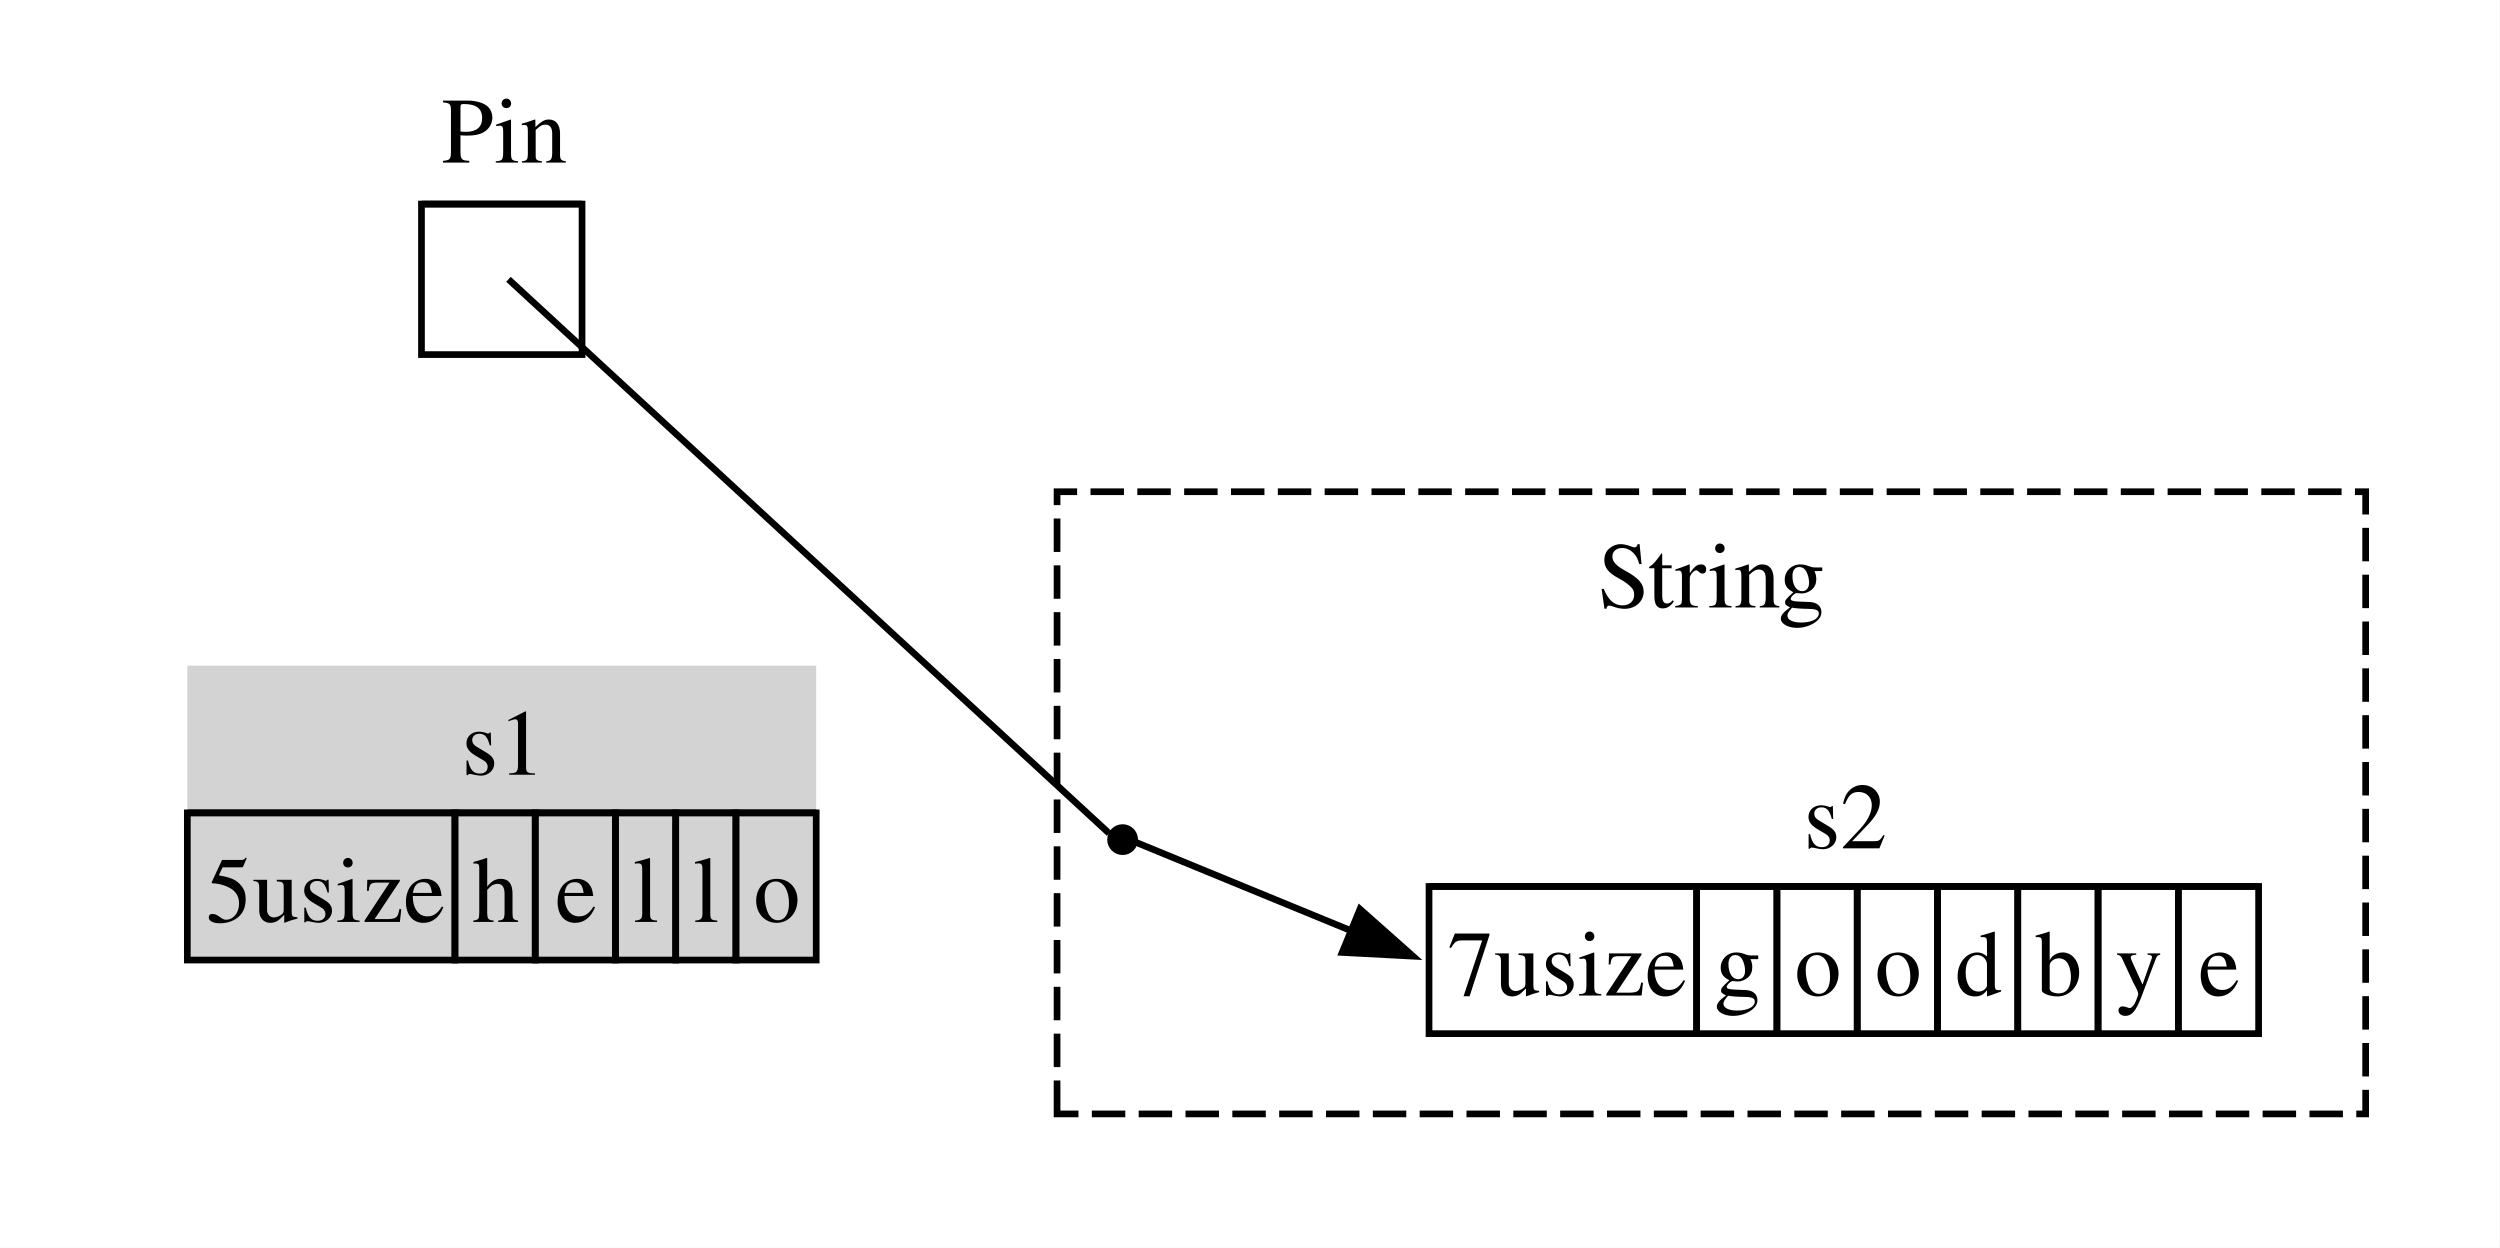
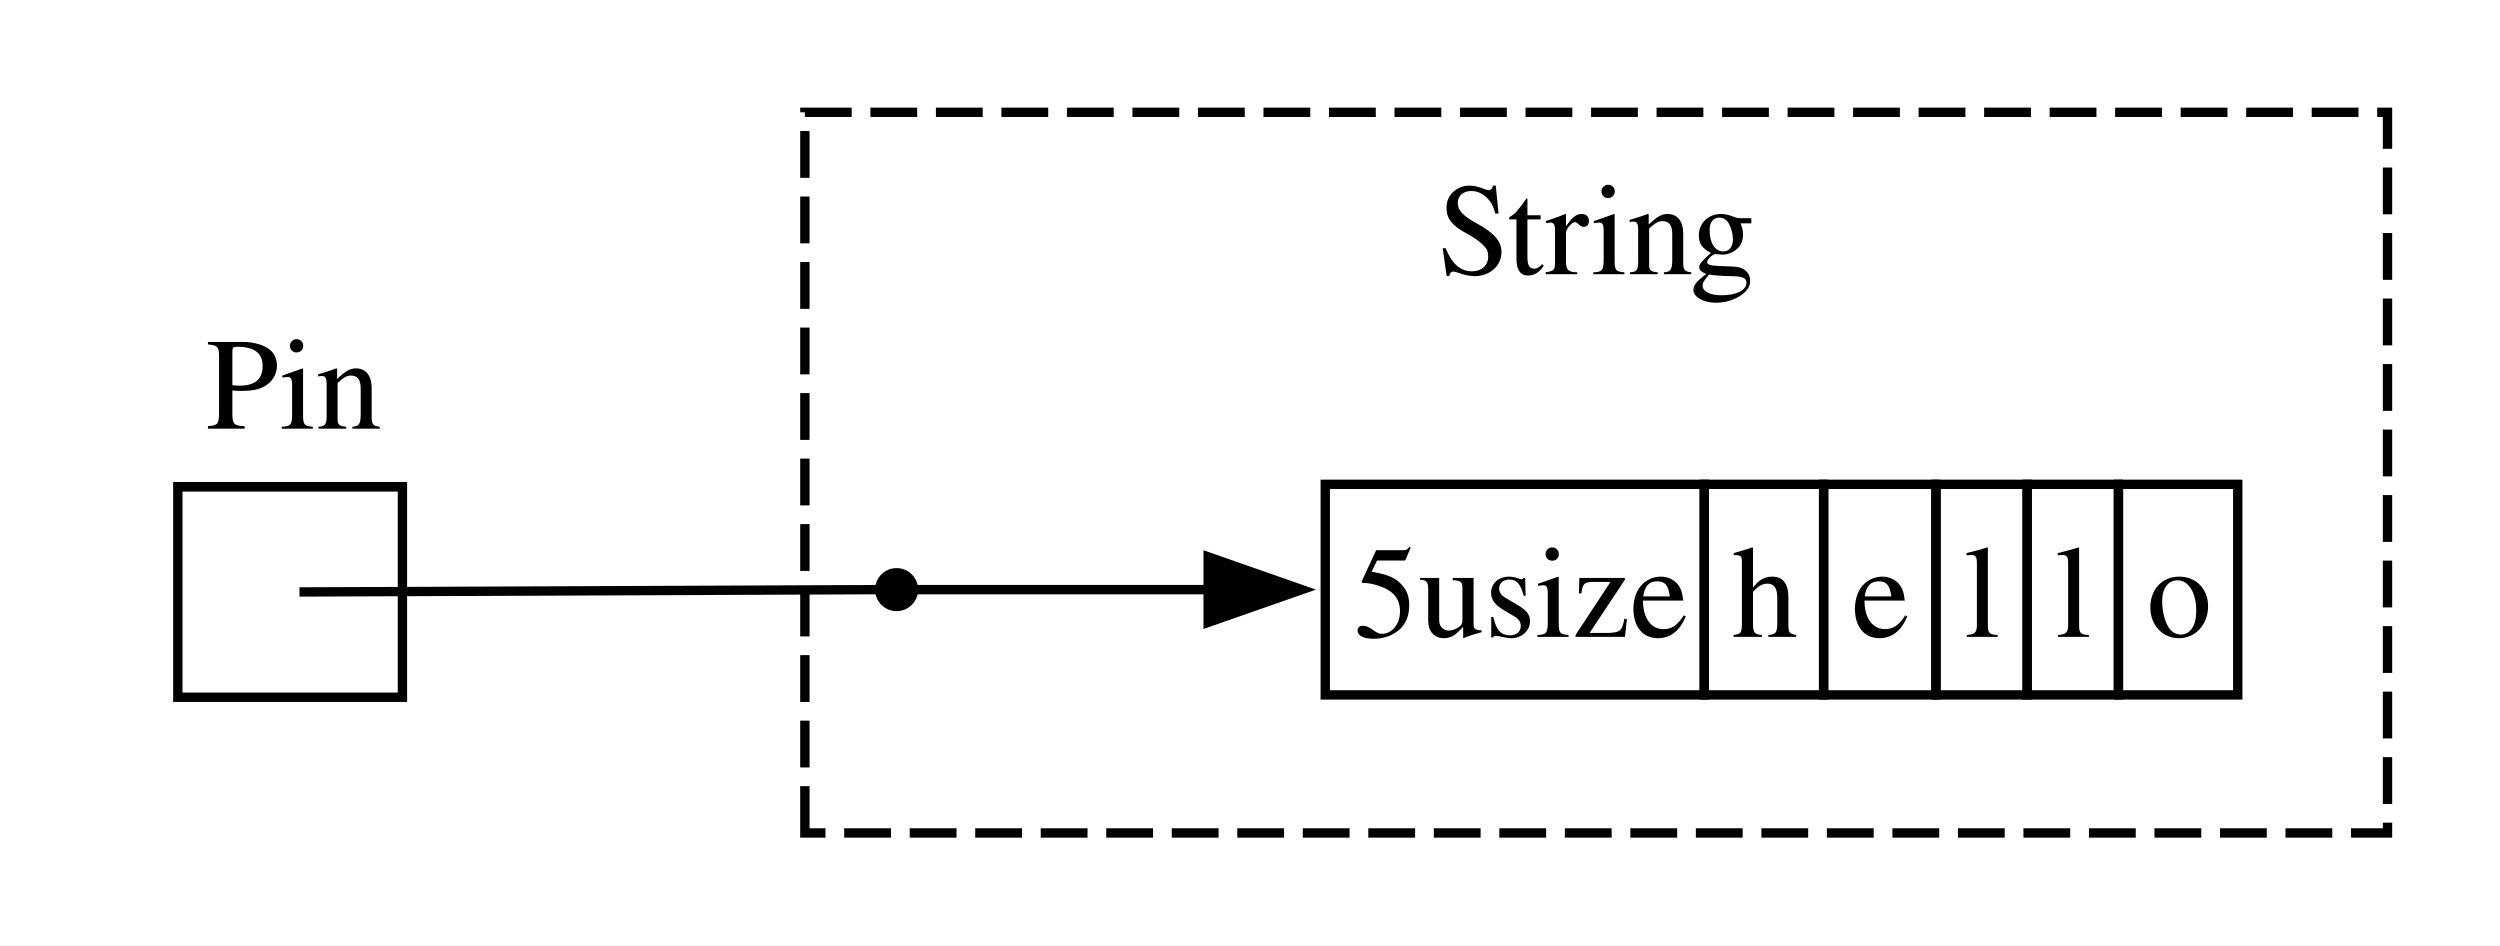
- <svg xmlns="http://www.w3.org/2000/svg" height="200pt" viewBox="0.00 0.00 1557.00 777.00">
-   <g id="graph0" class="graph" transform="scale(4.16667 4.16667) rotate(0) translate(4 182.5)">
-     <polygon fill="white" stroke="none" points="-4,4 -4,-182.5 369.6,-182.5 369.6,4 -4,4" />
+ <svg xmlns="http://www.w3.org/2000/svg" height="100pt" viewBox="0.00 0.00 1113.00 421.00">
+   <g id="graph0" class="graph" transform="scale(4.16667 4.16667) rotate(0) translate(4 97)">
+     <polygon fill="white" stroke="none" points="-4,4 -4,-97 263.1,-97 263.1,4 -4,4" />
    <g id="clust1" class="cluster">
- </g>
-     <g id="clust2" class="cluster">
-       <polygon fill="none" stroke="black" stroke-dasharray="5,2" points="154,-16 154,-109 349.6,-109 349.6,-16 154,-16" />
-       <text text-anchor="middle" x="251.8" y="-91.7" font-family="Times,serif" font-size="14.00">String</text>
+       <polygon fill="none" stroke="black" stroke-dasharray="5,2" points="82,-8 82,-85 251.1,-85 251.1,-8 82,-8" />
+       <text text-anchor="middle" x="166.55" y="-67.7" font-family="Times,serif" font-size="14.00">String</text>
    </g>
    <g id="node1" class="node">
-       <polyline fill="none" stroke="black" points="59,-152 83,-152" />
-       <text text-anchor="start" x="62" y="-158.2" font-family="Times,serif" font-size="14.00">Pin</text>
-       <polygon fill="none" stroke="black" points="59,-129.5 59,-152 83,-152 83,-129.5 59,-129.5" />
-       <text text-anchor="start" x="69.12" y="-135.7" font-family="Times,serif" font-size="14.00"> </text>
+       <polyline fill="none" stroke="black" points="15,-45 39,-45" />
+       <text text-anchor="start" x="18" y="-51.2" font-family="Times,serif" font-size="14.00">Pin</text>
+       <polygon fill="none" stroke="black" points="15,-22.5 15,-45 39,-45 39,-22.5 15,-22.5" />
+       <text text-anchor="start" x="25.12" y="-28.7" font-family="Times,serif" font-size="14.00"> </text>
+     </g>
+     <g id="node2" class="node">
+       <ellipse fill="black" stroke="black" cx="91.8" cy="-34" rx="1.8" ry="1.8" />
+     </g>
+     <g id="edge1" class="edge">
+       <path fill="none" stroke="black" d="M28,-33.75C28,-33.75 81.37,-33.96 89.71,-34" />
    </g>
    <g id="node3" class="node">
-       <ellipse fill="black" stroke="black" cx="163.8" cy="-57" rx="1.8" ry="1.8" />
-     </g>
-     <g id="edge1" class="edge">
-       <path fill="none" stroke="black" d="M72,-140.75C72,-140.75 151.8,-67.14 161.78,-57.94" />
-     </g>
-     <g id="node2" class="node">
-       <polygon fill="lightgray" stroke="none" points="24,-39 24,-83 118,-83 118,-39 24,-39" />
-       <polyline fill="none" stroke="black" points="24,-61 118,-61" />
-       <text text-anchor="start" x="65" y="-66.7" font-family="Times,serif" font-size="14.00">s1</text>
-       <polygon fill="none" stroke="black" points="24,-39 24,-61 64,-61 64,-39 24,-39" />
-       <text text-anchor="start" x="26.75" y="-44.7" font-family="Times,serif" font-size="14.00">5usize</text>
-       <polygon fill="none" stroke="black" points="64,-39 64,-61 76,-61 76,-39 64,-39" />
-       <text text-anchor="start" x="66.62" y="-44.7" font-family="Times,serif" font-size="14.00">h</text>
-       <polygon fill="none" stroke="black" points="76,-39 76,-61 88,-61 88,-39 76,-39" />
-       <text text-anchor="start" x="79" y="-44.7" font-family="Times,serif" font-size="14.00">e</text>
-       <polygon fill="none" stroke="black" points="88,-39 88,-61 97,-61 97,-39 88,-39" />
-       <text text-anchor="start" x="90.62" y="-44.7" font-family="Times,serif" font-size="14.00">l</text>
-       <polygon fill="none" stroke="black" points="97,-39 97,-61 106,-61 106,-39 97,-39" />
-       <text text-anchor="start" x="99.62" y="-44.7" font-family="Times,serif" font-size="14.00">l</text>
-       <polygon fill="none" stroke="black" points="106,-39 106,-61 118,-61 118,-39 106,-39" />
-       <text text-anchor="start" x="108.62" y="-44.7" font-family="Times,serif" font-size="14.00">o</text>
-     </g>
-     <g id="node4" class="node">
-       <polyline fill="none" stroke="black" points="209.6,-50 333.6,-50" />
-       <text text-anchor="start" x="265.6" y="-55.7" font-family="Times,serif" font-size="14.00">s2</text>
-       <polygon fill="none" stroke="black" points="209.6,-28 209.6,-50 249.6,-50 249.6,-28 209.6,-28" />
-       <text text-anchor="start" x="212.35" y="-33.7" font-family="Times,serif" font-size="14.00">7usize</text>
-       <polygon fill="none" stroke="black" points="249.6,-28 249.6,-50 261.6,-50 261.6,-28 249.6,-28" />
-       <text text-anchor="start" x="252.23" y="-33.7" font-family="Times,serif" font-size="14.00">g</text>
-       <polygon fill="none" stroke="black" points="261.6,-28 261.6,-50 273.6,-50 273.6,-28 261.6,-28" />
-       <text text-anchor="start" x="264.23" y="-33.7" font-family="Times,serif" font-size="14.00">o</text>
-       <polygon fill="none" stroke="black" points="273.6,-28 273.6,-50 285.6,-50 285.6,-28 273.6,-28" />
-       <text text-anchor="start" x="276.23" y="-33.7" font-family="Times,serif" font-size="14.00">o</text>
-       <polygon fill="none" stroke="black" points="285.6,-28 285.6,-50 297.6,-50 297.6,-28 285.6,-28" />
-       <text text-anchor="start" x="288.23" y="-33.7" font-family="Times,serif" font-size="14.00">d</text>
-       <polygon fill="none" stroke="black" points="297.6,-28 297.6,-50 309.6,-50 309.6,-28 297.6,-28" />
-       <text text-anchor="start" x="300.23" y="-33.7" font-family="Times,serif" font-size="14.00">b</text>
-       <polygon fill="none" stroke="black" points="309.6,-28 309.6,-50 321.6,-50 321.6,-28 309.6,-28" />
-       <text text-anchor="start" x="312.23" y="-33.7" font-family="Times,serif" font-size="14.00">y</text>
-       <polygon fill="none" stroke="black" points="321.6,-28 321.6,-50 333.6,-50 333.6,-28 321.6,-28" />
-       <text text-anchor="start" x="324.6" y="-33.7" font-family="Times,serif" font-size="14.00">e</text>
+       <polygon fill="none" stroke="black" points="137.6,-22.75 137.6,-45.25 178.1,-45.25 178.1,-22.75 137.6,-22.75" />
+       <text text-anchor="start" x="140.6" y="-28.95" font-family="Times,serif" font-size="14.00">5usize</text>
+       <polygon fill="none" stroke="black" points="178.1,-22.75 178.1,-45.25 190.85,-45.25 190.85,-22.75 178.1,-22.75" />
+       <text text-anchor="start" x="181.1" y="-28.95" font-family="Times,serif" font-size="14.00">h</text>
+       <polygon fill="none" stroke="black" points="190.85,-22.75 190.85,-45.25 202.85,-45.25 202.85,-22.75 190.85,-22.75" />
+       <text text-anchor="start" x="193.85" y="-28.95" font-family="Times,serif" font-size="14.00">e</text>
+       <polygon fill="none" stroke="black" points="202.85,-22.75 202.85,-45.25 212.6,-45.25 212.6,-22.75 202.85,-22.75" />
+       <text text-anchor="start" x="205.85" y="-28.95" font-family="Times,serif" font-size="14.00">l</text>
+       <polygon fill="none" stroke="black" points="212.6,-22.75 212.6,-45.25 222.35,-45.25 222.35,-22.75 212.6,-22.75" />
+       <text text-anchor="start" x="215.6" y="-28.95" font-family="Times,serif" font-size="14.00">l</text>
+       <polygon fill="none" stroke="black" points="222.35,-22.75 222.35,-45.25 235.1,-45.25 235.1,-22.75 222.35,-22.75" />
+       <text text-anchor="start" x="225.35" y="-28.95" font-family="Times,serif" font-size="14.00">o</text>
    </g>
    <g id="edge2" class="edge">
-       <path fill="none" stroke="black" d="M164.8,-57C164.8,-57 185.03,-48.68 198,-43.36" />
-       <polygon fill="black" stroke="black" points="199.28,-46.61 207.2,-39.58 196.62,-40.14 199.28,-46.61" />
+       <path fill="none" stroke="black" d="M92.8,-34C92.8,-34 112.11,-34 125.09,-34" />
+       <polygon fill="black" stroke="black" points="125.09,-37.5 135.09,-34 125.09,-30.5 125.09,-37.5" />
    </g>
  </g>
</svg>
